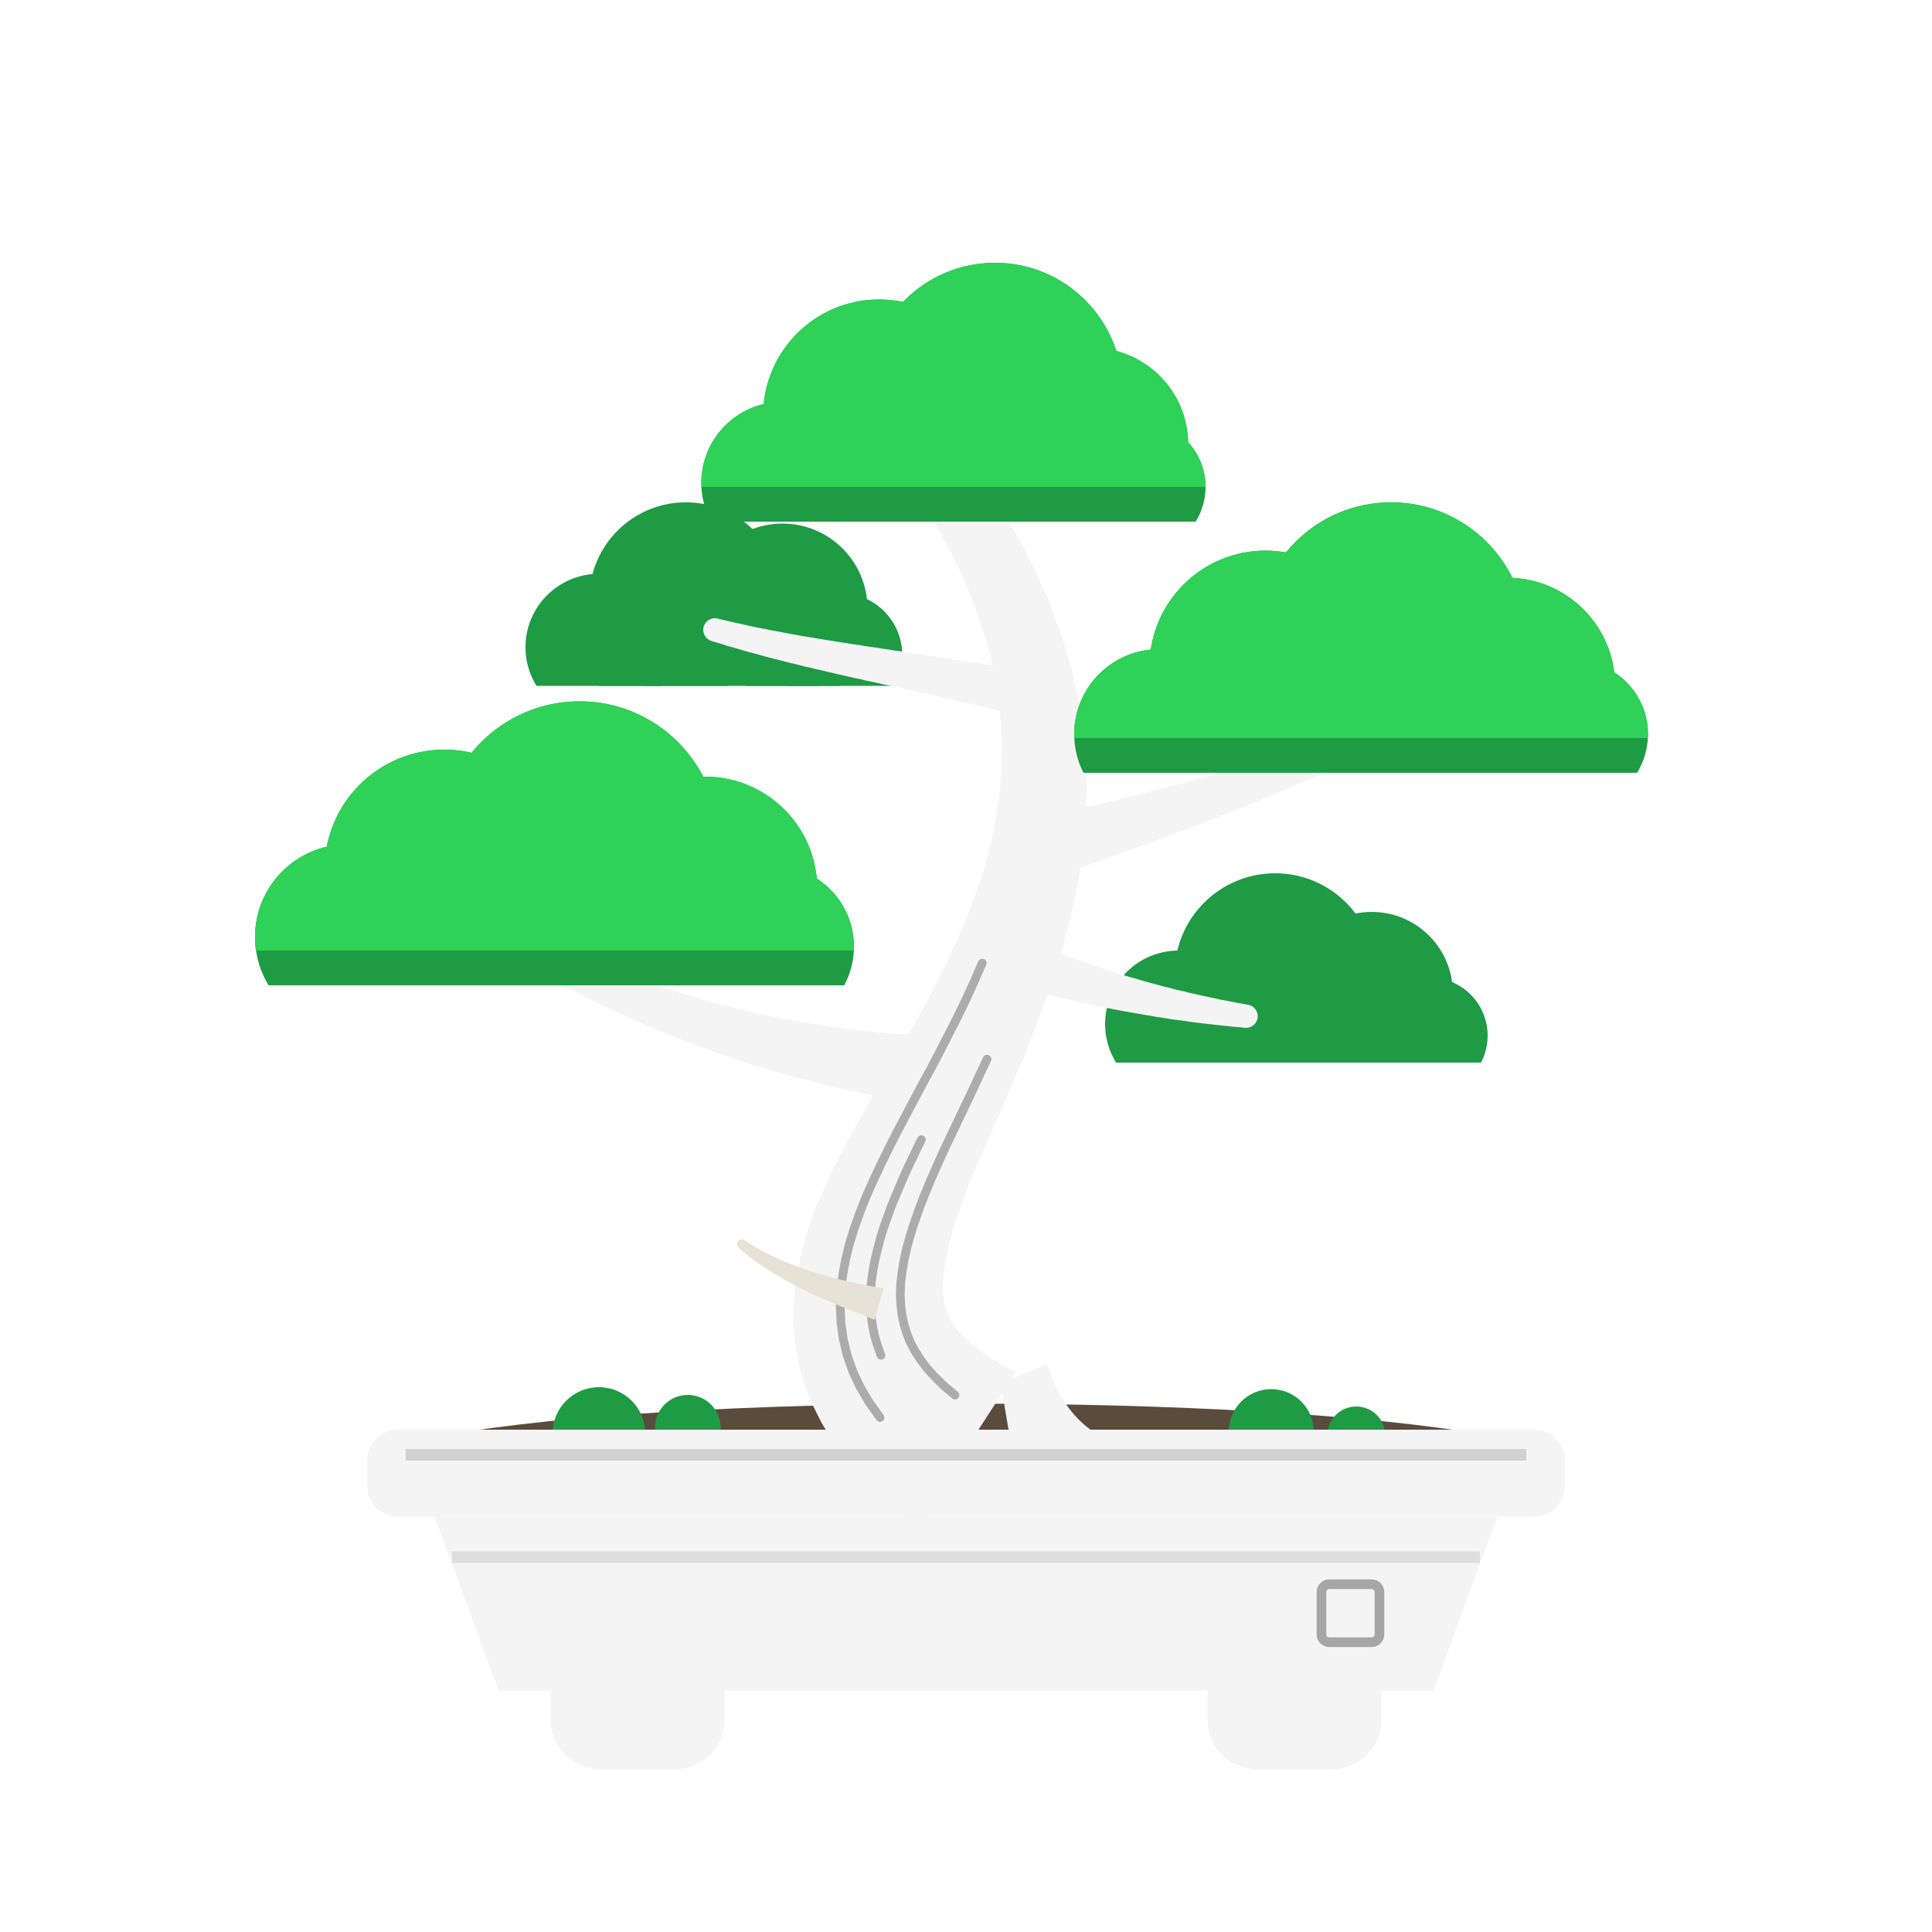
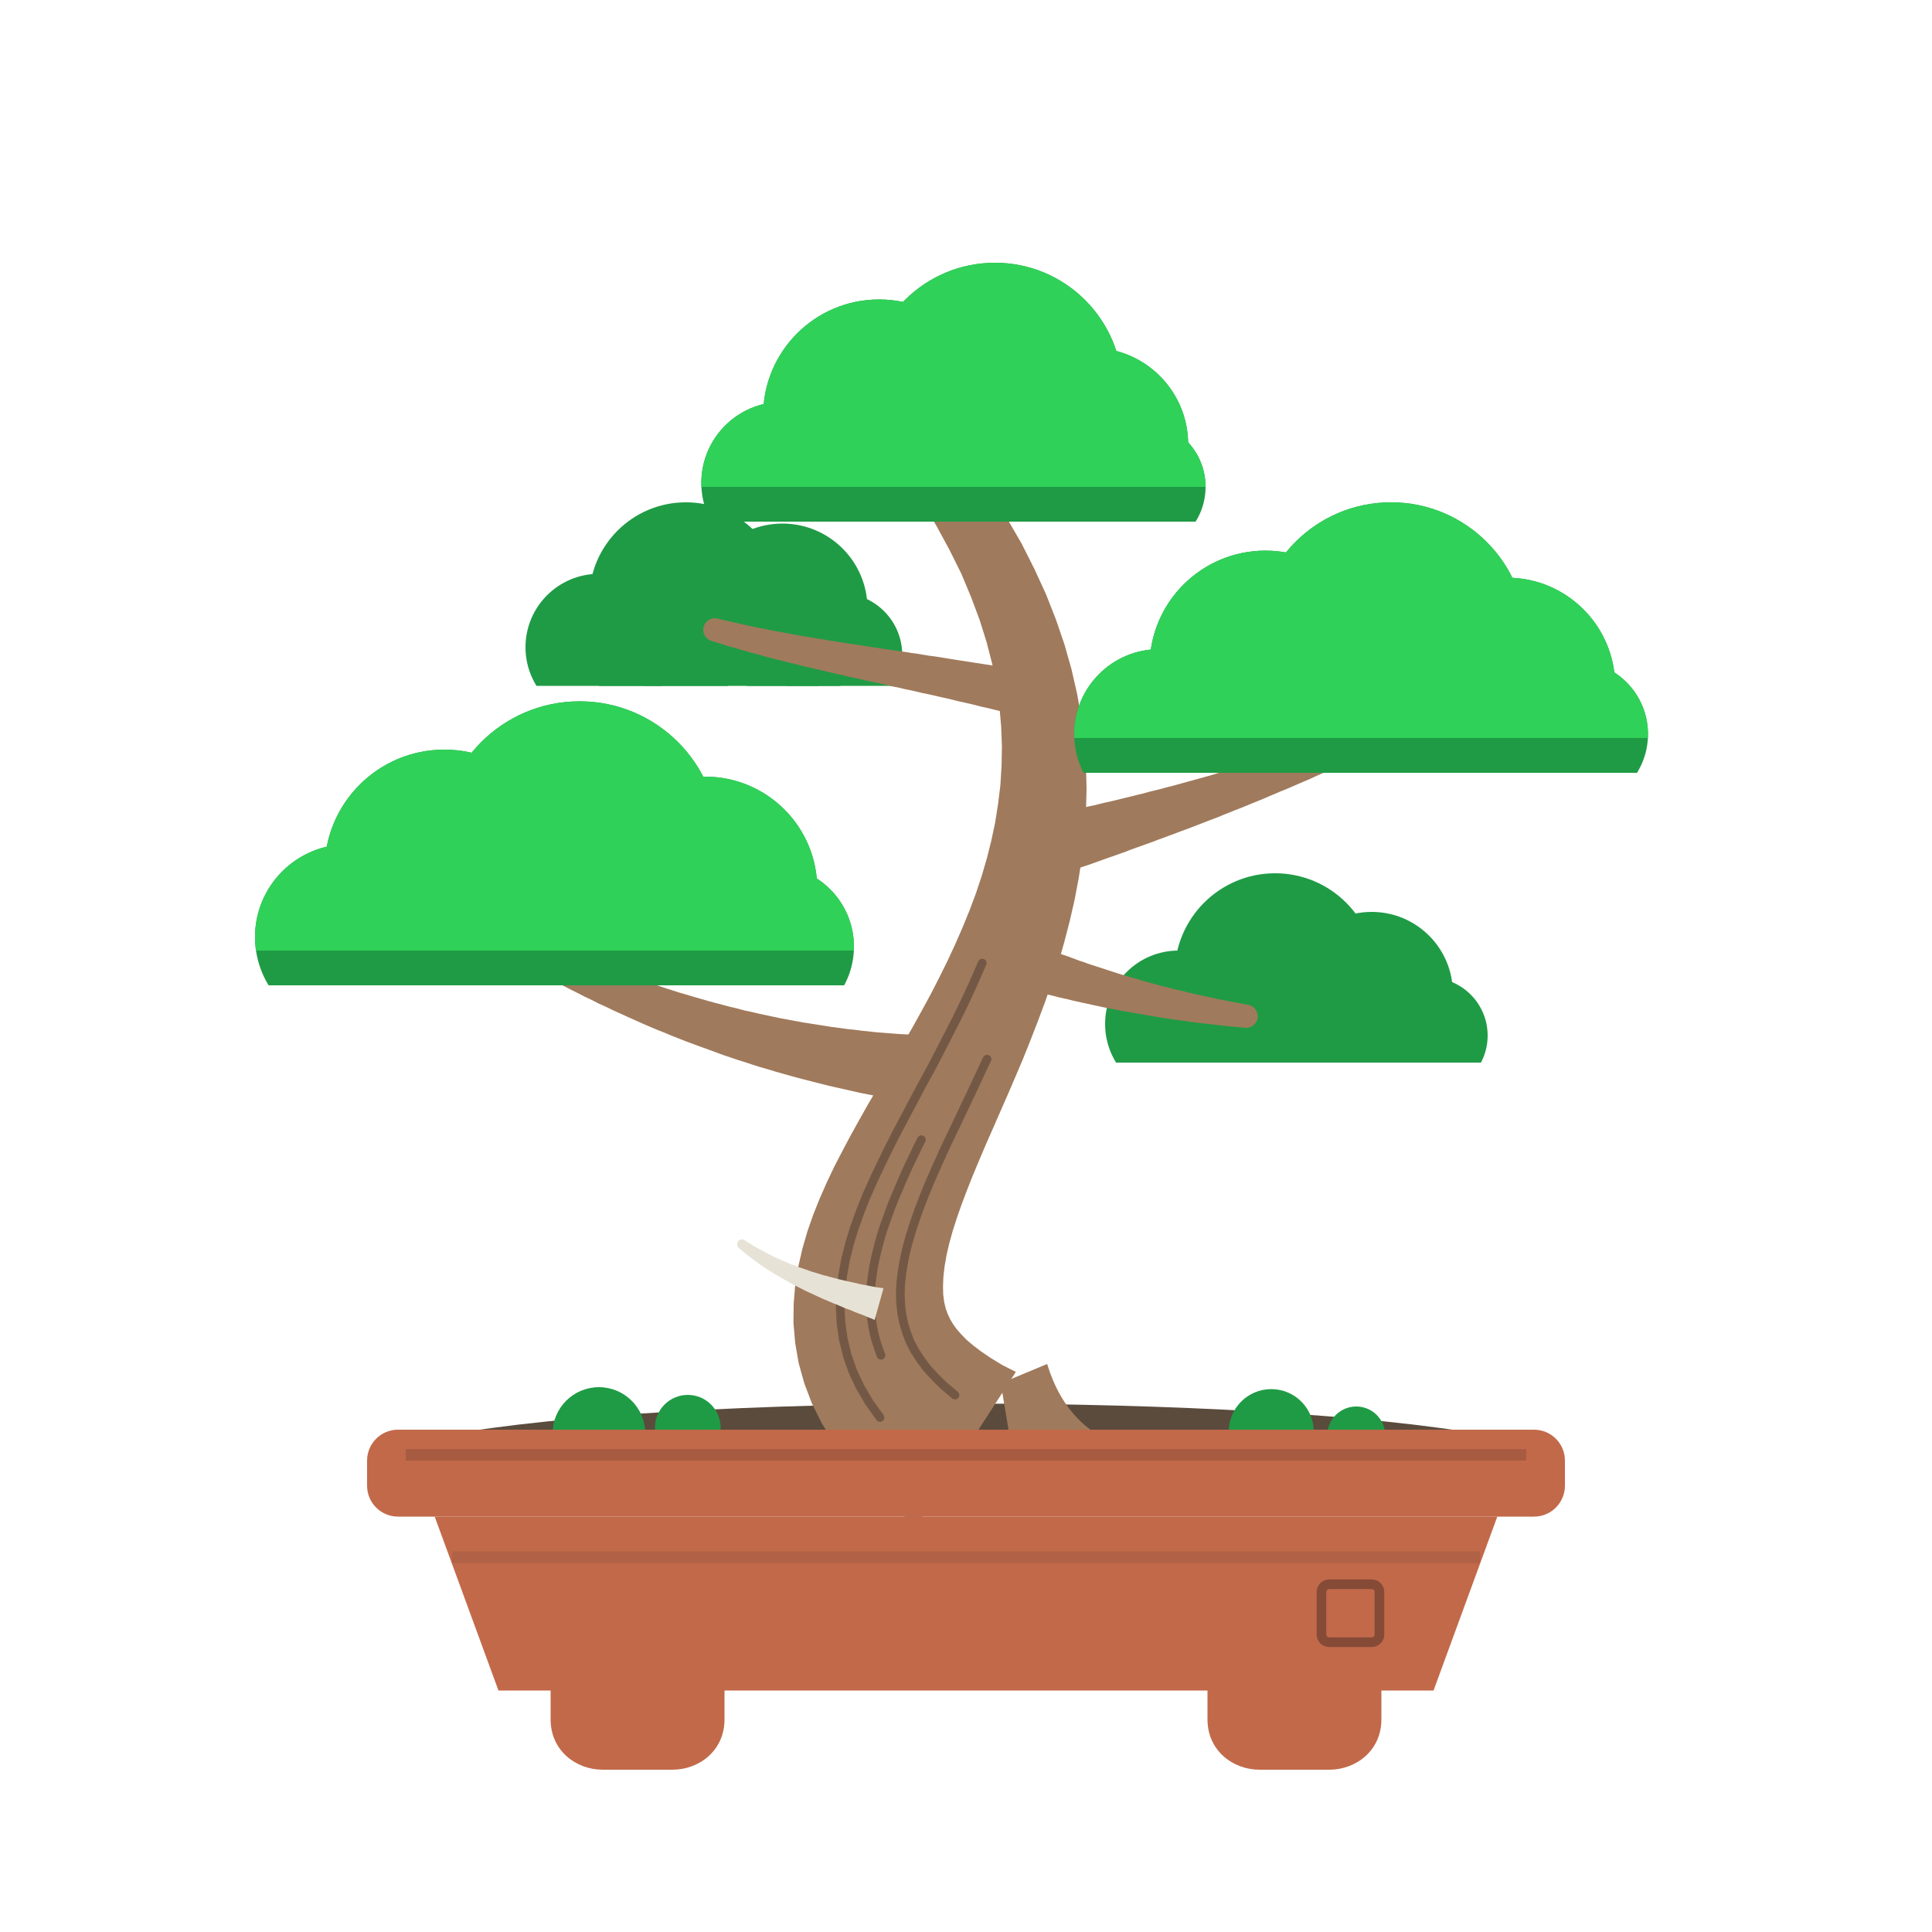
<svg xmlns="http://www.w3.org/2000/svg" viewBox="0 0 100 100" width="512" height="512">
  <g data-part="soil">
    <path d="M23 74.3C35 72.1 65 72.1 77 74.3Z" fill="#5a4b3d" />
    <clipPath id="t3ms">
      <rect x="0" y="0" width="100" height="74.3" />
    </clipPath>
    <g clip-path="url(#t3ms)" fill="#1f9b45">
      <circle cx="31" cy="74.2" r="2.4" />
      <circle cx="35.6" cy="73.9" r="1.7" />
      <circle cx="65.8" cy="74.1" r="2.2" />
      <circle cx="70.2" cy="74.3" r="1.5" />
    </g>
  </g>
  <g>
    <g data-part="depth">
      <clipPath id="t3bk0">
        <rect x="-10" y="-10" width="120" height="45.5" />
      </clipPath>
      <g fill="#1f9b45" clip-path="url(#t3bk0)">
        <circle cx="31" cy="33.5" r="3.8" />
        <circle cx="35.5" cy="31" r="5" />
        <circle cx="40.5" cy="31.5" r="4.4" />
        <circle cx="43.5" cy="33.9" r="3.2" />
        <rect x="31" y="32.3" width="12.5" height="3.2" />
      </g>
    </g>
    <g data-part="depth">
      <clipPath id="t3bk1">
        <rect x="-10" y="-10" width="120" height="65" />
      </clipPath>
      <g fill="#1f9b45" clip-path="url(#t3bk1)">
        <circle cx="61" cy="53" r="3.8" />
        <circle cx="66" cy="50.4" r="5.2" />
        <circle cx="71" cy="51.4" r="4.2" />
        <circle cx="74" cy="53.6" r="3" />
        <rect x="61" y="52" width="13" height="3" />
      </g>
    </g>
-     <g fill="#f4f4f5">
+     <g fill="#a07a5c">
      <g data-part="trunk">
        <path d="M53.66 34.83L53.31 34.77L52.96 34.71L52.62 34.66L52.28 34.6L51.94 34.54L51.61 34.49L51.28 34.43L50.95 34.38L50.63 34.33L50.3 34.28L49.98 34.23L49.66 34.18L49.34 34.13L49.03 34.08L48.72 34.03L48.41 33.98L48.1 33.94L47.79 33.89L47.49 33.84L47.19 33.8L46.89 33.75L46.59 33.71L46.29 33.67L46 33.62L45.7 33.58L45.41 33.53L45.12 33.49L44.83 33.45L44.55 33.4L44.26 33.36L43.98 33.32L43.69 33.27L43.41 33.23L43.13 33.18L42.85 33.14L42.57 33.09L42.3 33.05L42.02 33L41.75 32.96L41.47 32.91L41.2 32.86L40.93 32.81L40.65 32.76L40.38 32.71L40.11 32.66L39.84 32.61L39.57 32.55L39.3 32.5L39.04 32.45L38.77 32.39L38.5 32.33L38.23 32.27L37.96 32.21L37.7 32.15L37.43 32.09L37.16 32.02L36.84 33.18L37.11 33.26L37.38 33.34L37.64 33.43L37.91 33.5L38.18 33.58L38.45 33.66L38.72 33.74L38.99 33.81L39.26 33.88L39.53 33.96L39.8 34.03L40.07 34.1L40.35 34.17L40.62 34.24L40.89 34.31L41.16 34.37L41.44 34.44L41.71 34.51L41.99 34.57L42.27 34.64L42.54 34.7L42.82 34.77L43.1 34.83L43.38 34.9L43.66 34.96L43.95 35.03L44.23 35.09L44.52 35.15L44.8 35.22L45.09 35.28L45.38 35.34L45.67 35.41L45.96 35.47L46.25 35.54L46.55 35.6L46.84 35.67L47.14 35.73L47.44 35.8L47.74 35.87L48.04 35.93L48.35 36L48.65 36.07L48.96 36.14L49.27 36.21L49.58 36.29L49.89 36.36L50.21 36.43L50.53 36.51L50.85 36.59L51.17 36.66L51.49 36.74L51.82 36.82L52.15 36.91L52.48 36.99L52.81 37.08L53.14 37.17Z" />
        <circle cx="37" cy="32.6" r="0.6" />
        <path d="M51.36 50.72L51.6 50.78L51.83 50.85L52.07 50.91L52.3 50.97L52.53 51.04L52.76 51.1L53 51.16L53.23 51.22L53.46 51.28L53.69 51.34L53.92 51.4L54.15 51.46L54.38 51.51L54.61 51.57L54.84 51.63L55.07 51.68L55.3 51.73L55.53 51.79L55.76 51.84L55.98 51.89L56.21 51.94L56.44 51.99L56.67 52.04L56.9 52.09L57.13 52.14L57.36 52.18L57.59 52.23L57.82 52.27L58.05 52.32L58.28 52.36L58.51 52.4L58.74 52.44L58.97 52.48L59.2 52.52L59.44 52.56L59.67 52.6L59.9 52.64L60.13 52.67L60.37 52.71L60.6 52.75L60.83 52.78L61.07 52.81L61.3 52.84L61.54 52.88L61.78 52.91L62.01 52.94L62.25 52.97L62.49 53L62.73 53.02L62.97 53.05L63.21 53.08L63.45 53.1L63.69 53.13L63.93 53.15L64.18 53.17L64.42 53.19L64.58 52.01L64.34 51.96L64.11 51.92L63.87 51.87L63.64 51.83L63.4 51.78L63.17 51.74L62.94 51.69L62.71 51.64L62.48 51.59L62.25 51.54L62.03 51.49L61.8 51.44L61.57 51.39L61.35 51.33L61.12 51.28L60.9 51.23L60.67 51.17L60.45 51.11L60.23 51.06L60.01 51L59.79 50.94L59.57 50.88L59.35 50.82L59.13 50.76L58.91 50.69L58.69 50.63L58.47 50.57L58.25 50.5L58.04 50.44L57.82 50.37L57.6 50.3L57.39 50.23L57.17 50.16L56.96 50.09L56.74 50.02L56.53 49.95L56.31 49.88L56.1 49.8L55.88 49.73L55.67 49.65L55.45 49.57L55.24 49.49L55.02 49.42L54.81 49.34L54.6 49.25L54.38 49.17L54.17 49.09L53.95 49L53.74 48.92L53.52 48.83L53.31 48.74L53.09 48.65L52.88 48.56L52.66 48.47L52.45 48.38L52.24 48.28Z" />
        <circle cx="64.5" cy="52.6" r="0.6" />
        <path d="M49.63 53.6L49.24 53.61L48.85 53.61L48.46 53.61L48.07 53.59L47.68 53.58L47.3 53.56L46.91 53.54L46.53 53.52L46.14 53.49L45.76 53.46L45.37 53.43L44.99 53.39L44.61 53.35L44.23 53.3L43.84 53.26L43.46 53.21L43.08 53.16L42.7 53.1L42.32 53.04L41.94 52.98L41.56 52.92L41.18 52.85L40.8 52.78L40.42 52.71L40.04 52.63L39.67 52.55L39.29 52.47L38.91 52.38L38.53 52.3L38.16 52.2L37.78 52.11L37.4 52.01L37.02 51.91L36.65 51.81L36.27 51.7L35.89 51.59L35.52 51.48L35.14 51.37L34.77 51.25L34.39 51.13L34.01 51L33.64 50.88L33.26 50.75L32.88 50.61L32.51 50.48L32.13 50.34L31.75 50.2L31.38 50.05L31 49.9L30.62 49.75L30.25 49.6L29.87 49.44L29.49 49.28L29.11 49.12L28.74 48.95L28.36 48.78L27.64 50.22L28.01 50.42L28.39 50.62L28.76 50.82L29.13 51.01L29.5 51.2L29.88 51.39L30.25 51.58L30.63 51.76L31 51.95L31.38 52.12L31.75 52.3L32.13 52.47L32.5 52.64L32.88 52.81L33.26 52.98L33.63 53.14L34.01 53.3L34.39 53.45L34.77 53.61L35.15 53.76L35.53 53.91L35.91 54.05L36.29 54.19L36.68 54.33L37.06 54.47L37.44 54.61L37.83 54.74L38.21 54.87L38.6 54.99L38.99 55.12L39.37 55.24L39.76 55.35L40.15 55.47L40.54 55.58L40.93 55.69L41.33 55.8L41.72 55.9L42.11 56L42.51 56.1L42.9 56.2L43.3 56.29L43.7 56.38L44.1 56.47L44.49 56.56L44.9 56.64L45.3 56.72L45.7 56.8L46.1 56.87L46.51 56.94L46.91 57.01L47.32 57.08L47.73 57.14L48.14 57.21L48.55 57.27L48.96 57.33L49.37 57.4Z" />
        <circle cx="28" cy="49.5" r="0.8" />
        <path d="M54.04 45.59L54.32 45.48L54.61 45.38L54.89 45.28L55.17 45.17L55.45 45.07L55.74 44.97L56.02 44.87L56.3 44.78L56.58 44.68L56.86 44.58L57.14 44.48L57.42 44.38L57.71 44.28L57.99 44.18L58.27 44.08L58.55 43.97L58.83 43.87L59.11 43.77L59.39 43.67L59.67 43.57L59.95 43.46L60.23 43.36L60.52 43.25L60.8 43.15L61.08 43.04L61.36 42.94L61.65 42.83L61.93 42.72L62.22 42.61L62.5 42.5L62.79 42.39L63.08 42.28L63.36 42.16L63.65 42.05L63.94 41.93L64.23 41.82L64.52 41.7L64.81 41.58L65.11 41.46L65.4 41.34L65.7 41.21L65.99 41.09L66.29 40.96L66.59 40.84L66.89 40.71L67.19 40.58L67.49 40.45L67.8 40.32L68.1 40.18L68.41 40.04L68.72 39.91L69.03 39.77L69.34 39.63L69.66 39.48L69.97 39.34L70.29 39.19L69.71 37.81L69.39 37.93L69.07 38.04L68.75 38.16L68.43 38.27L68.11 38.39L67.8 38.5L67.48 38.6L67.17 38.71L66.86 38.82L66.56 38.92L66.25 39.02L65.94 39.12L65.64 39.22L65.34 39.32L65.04 39.41L64.74 39.51L64.44 39.6L64.14 39.69L63.84 39.78L63.55 39.87L63.25 39.95L62.96 40.04L62.67 40.13L62.38 40.21L62.09 40.29L61.8 40.37L61.51 40.45L61.22 40.53L60.93 40.61L60.64 40.69L60.35 40.76L60.07 40.84L59.78 40.91L59.49 40.98L59.21 41.06L58.92 41.13L58.64 41.2L58.35 41.27L58.06 41.34L57.78 41.41L57.49 41.48L57.21 41.54L56.92 41.61L56.64 41.68L56.35 41.74L56.06 41.81L55.78 41.87L55.49 41.93L55.2 42L54.91 42.06L54.62 42.12L54.33 42.18L54.04 42.24L53.75 42.3L53.45 42.36L53.16 42.41Z" />
        <circle cx="70" cy="38.5" r="0.75" />
        <path d="M52.58 71.01L51.87 70.65L51.28 70.29L50.78 69.95L50.36 69.63L50.02 69.34L49.75 69.06L49.52 68.8L49.34 68.55L49.19 68.3L49.06 68.03L48.95 67.73L48.87 67.39L48.82 67L48.81 66.57L48.83 66.08L48.89 65.56L48.99 64.98L49.13 64.37L49.31 63.72L49.53 63.03L49.78 62.32L50.06 61.58L50.37 60.8L50.7 60.01L51.05 59.19L51.42 58.35L51.8 57.48L52.19 56.59L52.58 55.68L52.97 54.76L53.35 53.81L53.73 52.83L54.1 51.84L54.45 50.83L54.79 49.8L55.09 48.75L55.37 47.67L55.62 46.58L55.83 45.47L56.01 44.33L56.13 43.18L56.21 42.01L56.24 40.82L56.21 39.62L56.12 38.4L55.97 37.16L55.75 35.91L55.46 34.64L55.1 33.37L54.66 32.08L54.15 30.78L53.55 29.47L52.88 28.14L52.11 26.81L51.26 25.46L50.32 24.1L47.68 25.9L48.46 27.2L49.15 28.47L49.76 29.7L50.27 30.92L50.71 32.1L51.07 33.25L51.36 34.38L51.57 35.48L51.73 36.56L51.82 37.61L51.86 38.64L51.84 39.65L51.78 40.64L51.66 41.61L51.51 42.57L51.31 43.51L51.08 44.43L50.81 45.35L50.51 46.25L50.18 47.13L49.82 48.01L49.44 48.88L49.04 49.74L48.62 50.59L48.19 51.43L47.74 52.26L47.28 53.09L46.81 53.91L46.35 54.72L45.87 55.53L45.41 56.34L44.94 57.14L44.49 57.94L44.04 58.75L43.61 59.56L43.19 60.37L42.8 61.19L42.43 62.03L42.09 62.88L41.79 63.74L41.53 64.64L41.32 65.56L41.16 66.51L41.08 67.49L41.07 68.49L41.16 69.52L41.34 70.56L41.63 71.6L42.02 72.63L42.52 73.64L43.12 74.62L43.81 75.56L44.59 76.46L45.45 77.33L46.4 78.16L47.42 78.99Z" />
        <circle cx="49" cy="25" r="1.6" />
      </g>
      <g data-part="roots">
        <path d="M40.6 75.2C43.8 74.7 45.6 72.9 46.3 70.2L49.2 71.6L48.4 75.2Z" />
        <path d="M59.4 75.2C56.4 74.7 54.9 72.9 54.2 70.6L51.8 71.6L52.4 75.2Z" />
      </g>
    </g>
    <g data-part="bark" fill="none" stroke="#141414" stroke-opacity=".32" stroke-width=".45" stroke-linecap="round">
      <path d="M49.43 72.21L48.87 71.74L48.39 71.27L47.97 70.81L47.63 70.35L47.34 69.9L47.1 69.44L46.92 68.97L46.78 68.5L46.68 68.01L46.62 67.5L46.6 66.97L46.62 66.42L46.69 65.84L46.79 65.24L46.93 64.61L47.11 63.96L47.32 63.3L47.56 62.61L47.83 61.91L48.13 61.18L48.45 60.45L48.79 59.69L49.15 58.92L49.53 58.13L49.91 57.33L50.3 56.51L50.69 55.67L51.09 54.82" />
      <path d="M45.55 73.37L44.99 72.59L44.52 71.79L44.14 70.98L43.85 70.15L43.65 69.32L43.53 68.48L43.49 67.65L43.52 66.82L43.62 66L43.77 65.18L43.97 64.37L44.22 63.56L44.51 62.75L44.83 61.94L45.19 61.13L45.57 60.32L45.97 59.5L46.39 58.67L46.83 57.84L47.28 56.99L47.73 56.14L48.2 55.28L48.66 54.4L49.11 53.52L49.57 52.62L50.01 51.71L50.43 50.79L50.84 49.85" />
      <path d="M45.6 70.15L45.47 69.79L45.35 69.43L45.25 69.07L45.18 68.71L45.12 68.34L45.08 67.97L45.06 67.6L45.05 67.22L45.07 66.84L45.09 66.46L45.14 66.07L45.2 65.68L45.27 65.29L45.36 64.9L45.46 64.5L45.57 64.09L45.69 63.69L45.83 63.28L45.98 62.87L46.13 62.45L46.3 62.03L46.48 61.61L46.66 61.18L46.85 60.75L47.05 60.31L47.26 59.88L47.47 59.43L47.69 58.99" />
    </g>
    <g data-part="jin" fill="#e7e2d6">
      <path d="M45.73 66.68L45.59 66.66L45.45 66.64L45.32 66.62L45.18 66.59L45.05 66.57L44.91 66.54L44.77 66.51L44.64 66.49L44.5 66.46L44.37 66.43L44.24 66.4L44.1 66.37L43.97 66.34L43.83 66.31L43.7 66.28L43.57 66.25L43.44 66.22L43.3 66.18L43.17 66.15L43.04 66.11L42.91 66.08L42.78 66.04L42.64 66.01L42.51 65.97L42.38 65.93L42.25 65.89L42.12 65.85L41.99 65.81L41.87 65.77L41.74 65.72L41.61 65.68L41.48 65.63L41.35 65.59L41.23 65.54L41.1 65.49L40.97 65.45L40.85 65.4L40.72 65.34L40.6 65.29L40.47 65.24L40.35 65.18L40.23 65.13L40.1 65.07L39.98 65.01L39.86 64.95L39.74 64.89L39.62 64.83L39.5 64.76L39.38 64.7L39.26 64.63L39.14 64.56L39.02 64.5L38.9 64.42L38.78 64.35L38.67 64.28L38.55 64.2L38.25 64.6L38.36 64.69L38.47 64.79L38.58 64.88L38.69 64.97L38.81 65.06L38.92 65.14L39.04 65.23L39.15 65.31L39.27 65.4L39.38 65.48L39.5 65.56L39.62 65.64L39.74 65.72L39.86 65.79L39.98 65.87L40.1 65.95L40.23 66.02L40.35 66.09L40.47 66.16L40.6 66.23L40.72 66.3L40.85 66.37L40.97 66.44L41.1 66.51L41.22 66.57L41.35 66.64L41.48 66.7L41.61 66.77L41.73 66.83L41.86 66.89L41.99 66.95L42.12 67.01L42.25 67.07L42.38 67.13L42.51 67.19L42.64 67.25L42.77 67.3L42.9 67.36L43.03 67.41L43.16 67.47L43.3 67.52L43.43 67.58L43.56 67.63L43.69 67.69L43.82 67.74L43.96 67.79L44.09 67.84L44.22 67.9L44.35 67.95L44.48 68L44.62 68.05L44.75 68.1L44.88 68.16L45.01 68.21L45.14 68.26L45.27 68.32Z" />
      <circle cx="38.4" cy="64.4" r="0.25" />
    </g>
    <g data-part="pads">
      <g fill="#1f9b45">
        <clipPath id="t3fd0">
          <rect x="-10" y="-10" width="120" height="61" />
        </clipPath>
        <g clip-path="url(#t3fd0)">
          <circle cx="18" cy="48.5" r="4.8" />
          <circle cx="23" cy="45" r="6.2" />
          <circle cx="30" cy="43.5" r="7.2" />
          <circle cx="36.5" cy="46" r="5.8" />
          <circle cx="40" cy="49" r="4.2" />
          <rect x="18" y="46.8" width="22" height="4.2" />
        </g>
      </g>
      <g fill="#30d158">
        <clipPath id="t3fl0">
          <rect x="-10" y="-10" width="120" height="59.2" />
        </clipPath>
        <g clip-path="url(#t3fl0)">
          <circle cx="18" cy="48.5" r="4.8" />
          <circle cx="23" cy="45" r="6.2" />
          <circle cx="30" cy="43.5" r="7.2" />
          <circle cx="36.5" cy="46" r="5.8" />
          <circle cx="40" cy="49" r="4.2" />
          <rect x="18" y="46.8" width="22" height="4.2" />
        </g>
      </g>
    </g>
    <g data-part="pads">
      <g fill="#1f9b45">
        <clipPath id="t3fd1">
          <rect x="-10" y="-10" width="120" height="50" />
        </clipPath>
        <g clip-path="url(#t3fd1)">
          <circle cx="60" cy="38" r="4.4" />
          <circle cx="65.5" cy="34.5" r="6" />
          <circle cx="72" cy="33" r="7" />
          <circle cx="78" cy="35.5" r="5.6" />
          <circle cx="81.5" cy="38" r="3.8" />
          <rect x="60" y="36.2" width="21.5" height="3.8" />
        </g>
      </g>
      <g fill="#30d158">
        <clipPath id="t3fl1">
          <rect x="-10" y="-10" width="120" height="48.2" />
        </clipPath>
        <g clip-path="url(#t3fl1)">
          <circle cx="60" cy="38" r="4.4" />
          <circle cx="65.5" cy="34.5" r="6" />
          <circle cx="72" cy="33" r="7" />
          <circle cx="78" cy="35.5" r="5.6" />
          <circle cx="81.5" cy="38" r="3.8" />
          <rect x="60" y="36.2" width="21.5" height="3.8" />
        </g>
      </g>
    </g>
    <g data-part="pads">
      <g fill="#1f9b45">
        <clipPath id="t3fd2">
          <rect x="-10" y="-10" width="120" height="37" />
        </clipPath>
        <g clip-path="url(#t3fd2)">
          <circle cx="40.5" cy="25" r="4.2" />
          <circle cx="45.5" cy="21.5" r="6" />
          <circle cx="51.5" cy="20.2" r="6.6" />
          <circle cx="56.5" cy="23" r="5" />
          <circle cx="59" cy="25.2" r="3.4" />
          <rect x="40.5" y="23.6" width="18.5" height="3.4" />
        </g>
      </g>
      <g fill="#30d158">
        <clipPath id="t3fl2">
          <rect x="-10" y="-10" width="120" height="35.2" />
        </clipPath>
        <g clip-path="url(#t3fl2)">
          <circle cx="40.5" cy="25" r="4.2" />
          <circle cx="45.5" cy="21.5" r="6" />
          <circle cx="51.5" cy="20.2" r="6.6" />
          <circle cx="56.5" cy="23" r="5" />
          <circle cx="59" cy="25.2" r="3.4" />
          <rect x="40.5" y="23.6" width="18.5" height="3.4" />
        </g>
      </g>
    </g>
  </g>
-   <g data-part="pot" fill="#f4f4f5">
+   <g data-part="pot" fill="#c2694a">
    <rect x="19" y="74" width="62" height="4.5" rx="1.6" />
    <path d="M22.5 78.5H77.5L74.2 87.5H25.8Z" />
    <path d="M28.5 87.4H37.5V89C37.5 90.6 36.2 91.6 34.8 91.6H31.2C29.8 91.6 28.5 90.6 28.5 89Z" />
    <path d="M62.5 87.4H71.5V89C71.5 90.6 70.2 91.6 68.8 91.6H65.2C63.8 91.6 62.5 90.6 62.5 89Z" />
    <path d="M21 75.3H79" stroke="#141414" stroke-opacity=".16" stroke-width=".6" />
    <path d="M23.4 80.6H76.6" stroke="#141414" stroke-opacity=".1" stroke-width=".6" />
    <rect x="68.4" y="82" width="3" height="3" rx=".4" fill="none" stroke="#141414" stroke-opacity=".35" stroke-width=".5" />
  </g>
</svg>
